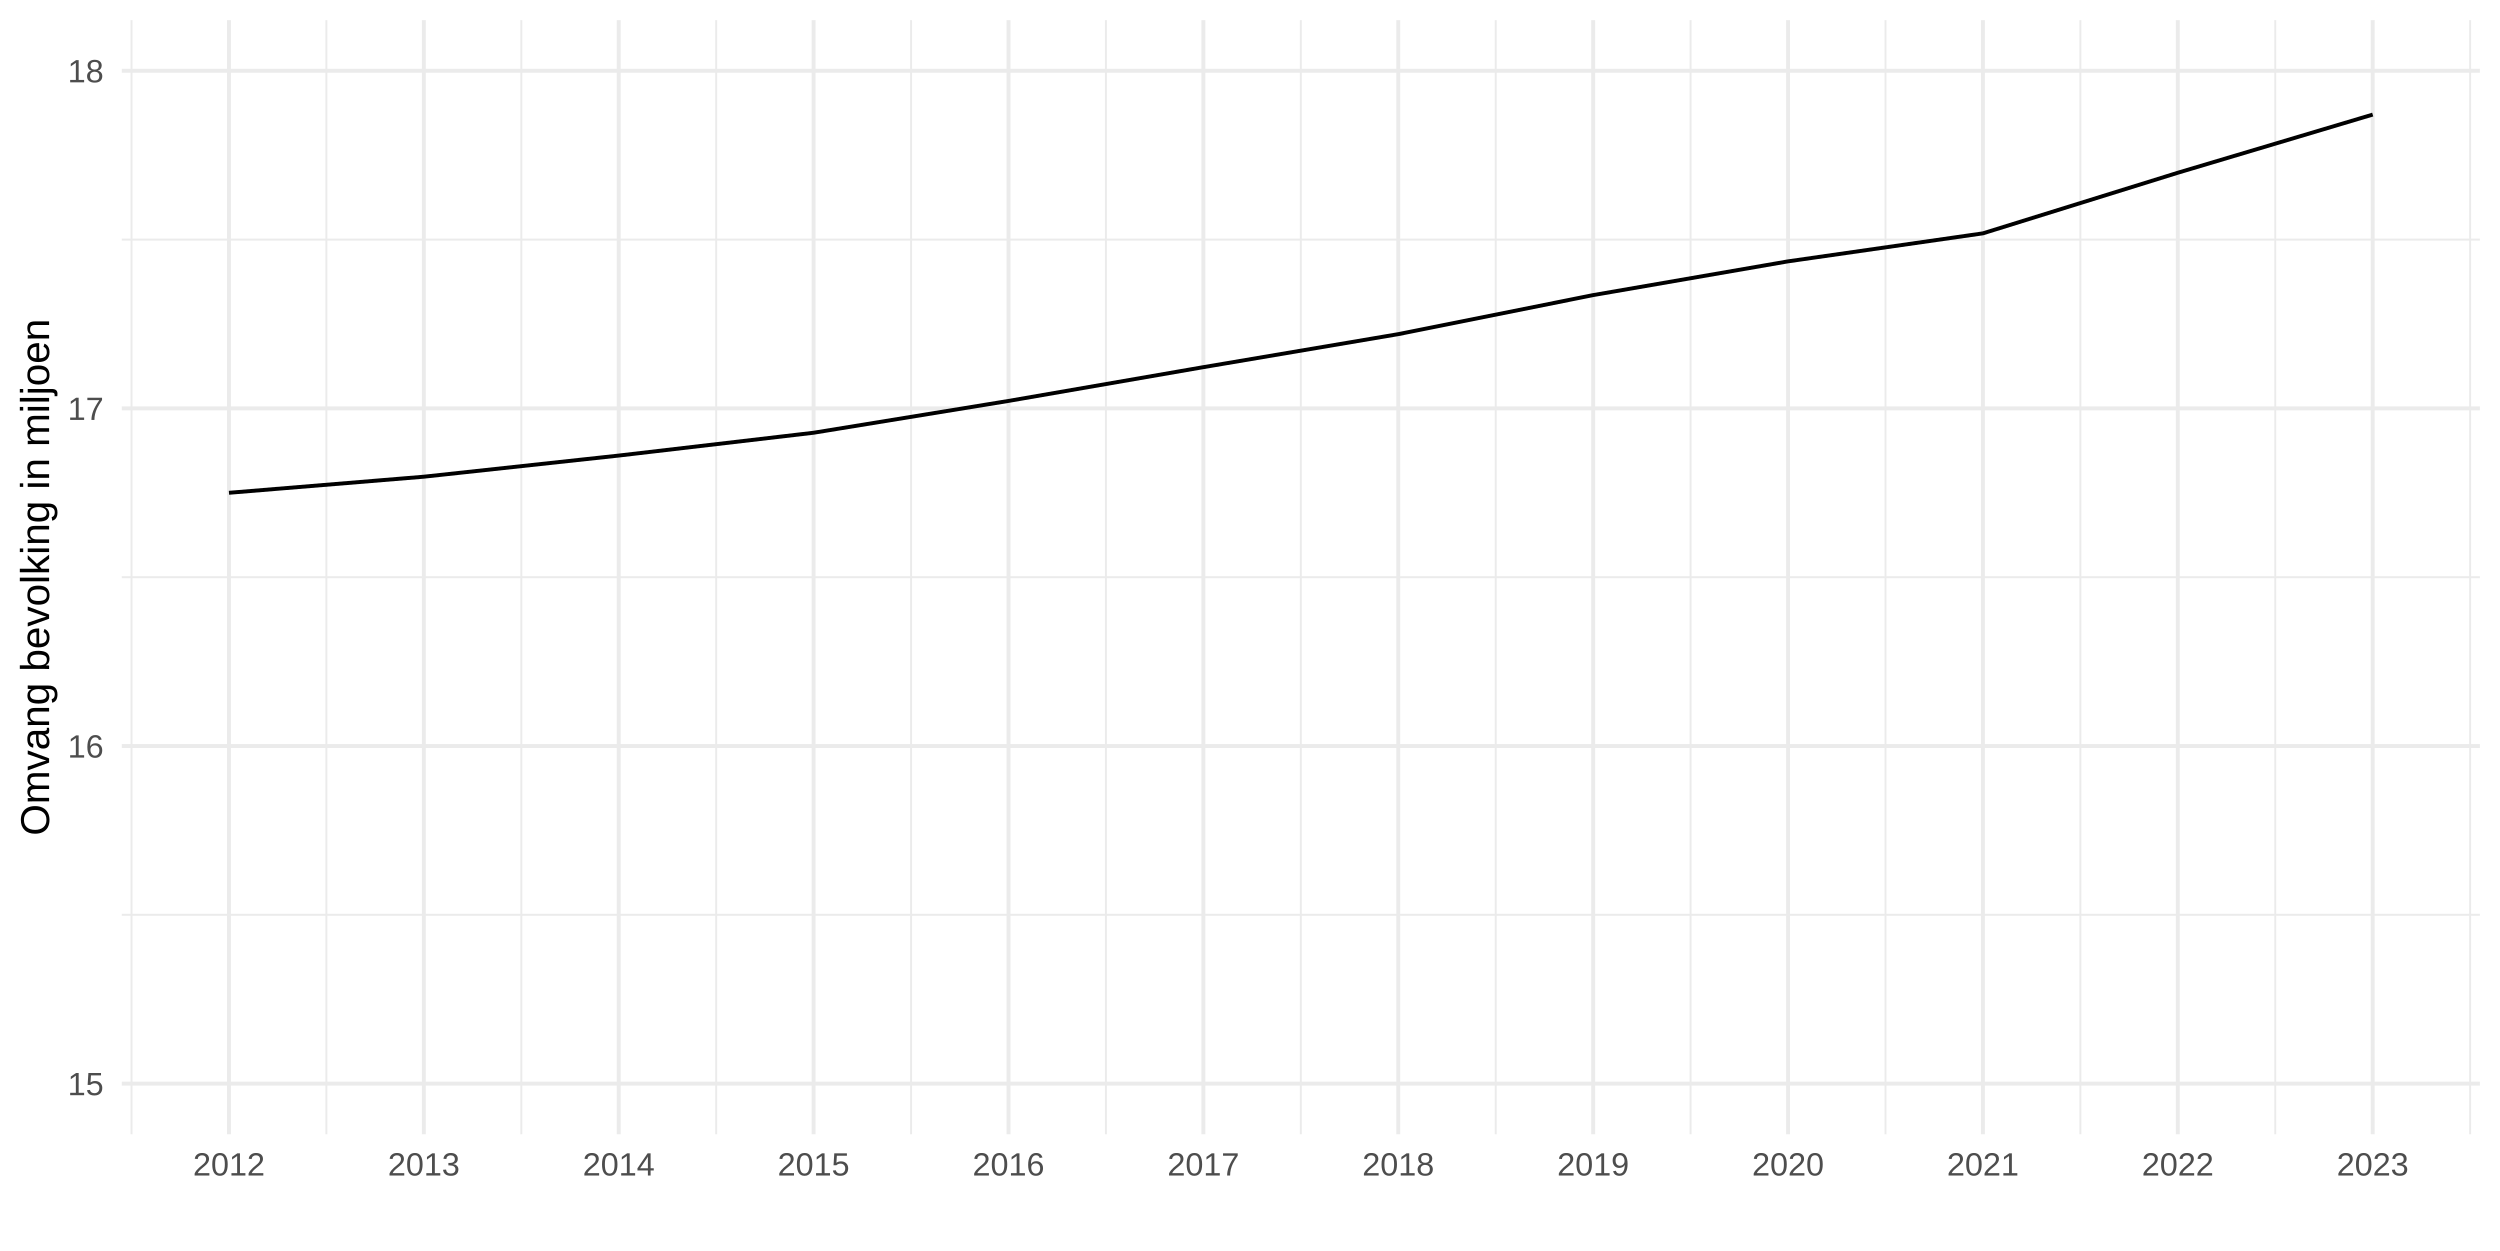
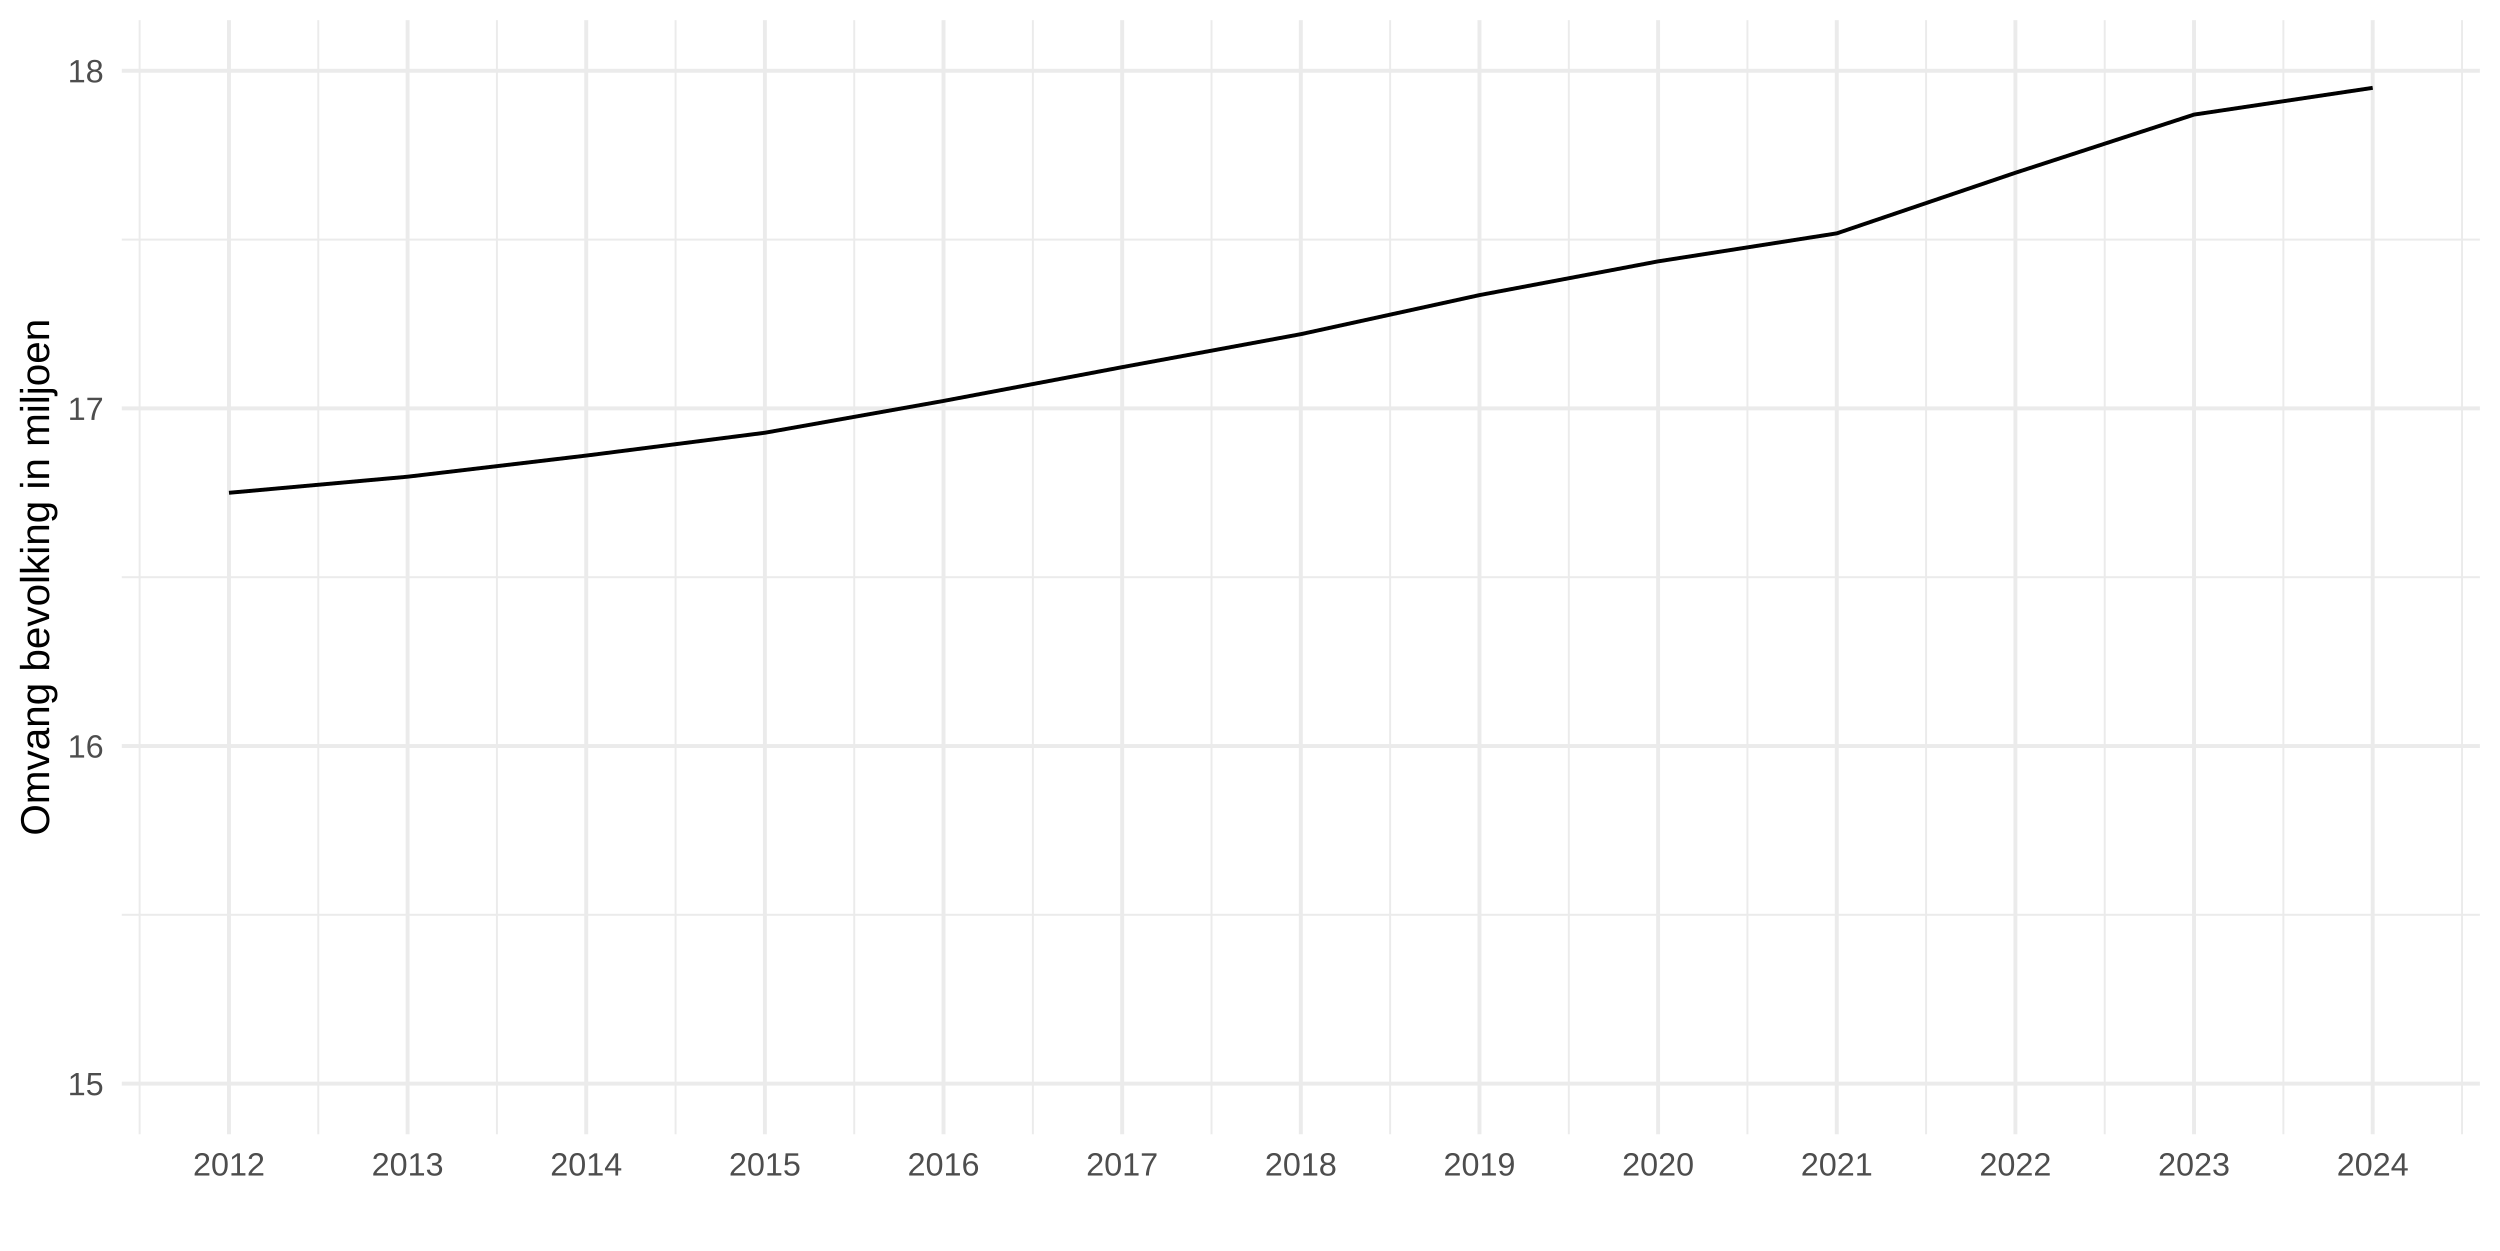
<svg xmlns="http://www.w3.org/2000/svg" class="svglite" width="680.31pt" height="340.16pt" viewBox="0 0 680.31 340.16">
  <defs>
    <style type="text/css">
    .svglite line, .svglite polyline, .svglite polygon, .svglite path, .svglite rect, .svglite circle {
      fill: none;
      stroke: #000000;
      stroke-linecap: round;
      stroke-linejoin: round;
      stroke-miterlimit: 10.00;
    }
    .svglite text {
      white-space: pre;
    }
  </style>
  </defs>
  <rect width="100%" height="100%" style="stroke: none; fill: none;" />
  <defs>
    <clipPath id="cpMC4wMHw2ODAuMzF8MC4wMHwzNDAuMTY=">
      <rect x="0.00" y="0.00" width="680.31" height="340.16" />
    </clipPath>
  </defs>
  <g clip-path="url(#cpMC4wMHw2ODAuMzF8MC4wMHwzNDAuMTY=)">
</g>
  <defs>
    <clipPath id="cpMzMuMTR8Njc0Ljg0fDUuNDh8MzA4LjY2">
      <rect x="33.14" y="5.48" width="641.70" height="303.18" />
    </clipPath>
  </defs>
  <g clip-path="url(#cpMzMuMTR8Njc0Ljg0fDUuNDh8MzA4LjY2)">
    <polyline points="33.14,248.94 674.84,248.94 " style="stroke-width: 0.53; stroke: #EBEBEB; stroke-linecap: butt;" />
    <polyline points="33.14,157.07 674.84,157.07 " style="stroke-width: 0.53; stroke: #EBEBEB; stroke-linecap: butt;" />
    <polyline points="33.14,65.20 674.84,65.20 " style="stroke-width: 0.53; stroke: #EBEBEB; stroke-linecap: butt;" />
-     <polyline points="35.79,308.66 35.79,5.48 " style="stroke-width: 0.53; stroke: #EBEBEB; stroke-linecap: butt;" />
-     <polyline points="88.82,308.66 88.82,5.48 " style="stroke-width: 0.53; stroke: #EBEBEB; stroke-linecap: butt;" />
-     <polyline points="141.86,308.66 141.86,5.48 " style="stroke-width: 0.53; stroke: #EBEBEB; stroke-linecap: butt;" />
-     <polyline points="194.89,308.66 194.89,5.48 " style="stroke-width: 0.53; stroke: #EBEBEB; stroke-linecap: butt;" />
-     <polyline points="247.92,308.66 247.92,5.48 " style="stroke-width: 0.53; stroke: #EBEBEB; stroke-linecap: butt;" />
-     <polyline points="300.95,308.66 300.95,5.48 " style="stroke-width: 0.53; stroke: #EBEBEB; stroke-linecap: butt;" />
-     <polyline points="353.99,308.66 353.99,5.48 " style="stroke-width: 0.53; stroke: #EBEBEB; stroke-linecap: butt;" />
-     <polyline points="407.02,308.66 407.02,5.48 " style="stroke-width: 0.53; stroke: #EBEBEB; stroke-linecap: butt;" />
-     <polyline points="460.05,308.66 460.05,5.48 " style="stroke-width: 0.53; stroke: #EBEBEB; stroke-linecap: butt;" />
-     <polyline points="513.09,308.66 513.09,5.48 " style="stroke-width: 0.53; stroke: #EBEBEB; stroke-linecap: butt;" />
-     <polyline points="566.12,308.66 566.12,5.48 " style="stroke-width: 0.53; stroke: #EBEBEB; stroke-linecap: butt;" />
-     <polyline points="619.15,308.66 619.15,5.48 " style="stroke-width: 0.53; stroke: #EBEBEB; stroke-linecap: butt;" />
-     <polyline points="672.18,308.66 672.18,5.48 " style="stroke-width: 0.53; stroke: #EBEBEB; stroke-linecap: butt;" />
+     <polyline points="38.00,308.66 38.00,5.48 " style="stroke-width: 0.53; stroke: #EBEBEB; stroke-linecap: butt;" />
+     <polyline points="86.61,308.66 86.61,5.48 " style="stroke-width: 0.53; stroke: #EBEBEB; stroke-linecap: butt;" />
+     <polyline points="135.23,308.66 135.23,5.48 " style="stroke-width: 0.53; stroke: #EBEBEB; stroke-linecap: butt;" />
+     <polyline points="183.84,308.66 183.84,5.48 " style="stroke-width: 0.53; stroke: #EBEBEB; stroke-linecap: butt;" />
+     <polyline points="232.45,308.66 232.45,5.48 " style="stroke-width: 0.53; stroke: #EBEBEB; stroke-linecap: butt;" />
+     <polyline points="281.07,308.66 281.07,5.48 " style="stroke-width: 0.53; stroke: #EBEBEB; stroke-linecap: butt;" />
+     <polyline points="329.68,308.66 329.68,5.48 " style="stroke-width: 0.53; stroke: #EBEBEB; stroke-linecap: butt;" />
+     <polyline points="378.29,308.66 378.29,5.48 " style="stroke-width: 0.53; stroke: #EBEBEB; stroke-linecap: butt;" />
+     <polyline points="426.91,308.66 426.91,5.48 " style="stroke-width: 0.53; stroke: #EBEBEB; stroke-linecap: butt;" />
+     <polyline points="475.52,308.66 475.52,5.48 " style="stroke-width: 0.53; stroke: #EBEBEB; stroke-linecap: butt;" />
+     <polyline points="524.13,308.66 524.13,5.48 " style="stroke-width: 0.53; stroke: #EBEBEB; stroke-linecap: butt;" />
+     <polyline points="572.75,308.66 572.75,5.48 " style="stroke-width: 0.53; stroke: #EBEBEB; stroke-linecap: butt;" />
+     <polyline points="621.36,308.66 621.36,5.48 " style="stroke-width: 0.53; stroke: #EBEBEB; stroke-linecap: butt;" />
+     <polyline points="669.97,308.66 669.97,5.48 " style="stroke-width: 0.53; stroke: #EBEBEB; stroke-linecap: butt;" />
    <polyline points="33.14,294.88 674.84,294.88 " style="stroke-width: 1.07; stroke: #EBEBEB; stroke-linecap: butt;" />
    <polyline points="33.14,203.01 674.84,203.01 " style="stroke-width: 1.07; stroke: #EBEBEB; stroke-linecap: butt;" />
    <polyline points="33.14,111.13 674.84,111.13 " style="stroke-width: 1.07; stroke: #EBEBEB; stroke-linecap: butt;" />
    <polyline points="33.14,19.26 674.84,19.26 " style="stroke-width: 1.07; stroke: #EBEBEB; stroke-linecap: butt;" />
    <polyline points="62.31,308.66 62.31,5.48 " style="stroke-width: 1.07; stroke: #EBEBEB; stroke-linecap: butt;" />
-     <polyline points="115.34,308.66 115.34,5.48 " style="stroke-width: 1.07; stroke: #EBEBEB; stroke-linecap: butt;" />
-     <polyline points="168.37,308.66 168.37,5.48 " style="stroke-width: 1.07; stroke: #EBEBEB; stroke-linecap: butt;" />
-     <polyline points="221.40,308.66 221.40,5.48 " style="stroke-width: 1.07; stroke: #EBEBEB; stroke-linecap: butt;" />
-     <polyline points="274.44,308.66 274.44,5.48 " style="stroke-width: 1.07; stroke: #EBEBEB; stroke-linecap: butt;" />
-     <polyline points="327.47,308.66 327.47,5.48 " style="stroke-width: 1.07; stroke: #EBEBEB; stroke-linecap: butt;" />
-     <polyline points="380.50,308.66 380.50,5.48 " style="stroke-width: 1.07; stroke: #EBEBEB; stroke-linecap: butt;" />
-     <polyline points="433.54,308.66 433.54,5.48 " style="stroke-width: 1.07; stroke: #EBEBEB; stroke-linecap: butt;" />
-     <polyline points="486.57,308.66 486.57,5.48 " style="stroke-width: 1.07; stroke: #EBEBEB; stroke-linecap: butt;" />
-     <polyline points="539.60,308.66 539.60,5.48 " style="stroke-width: 1.07; stroke: #EBEBEB; stroke-linecap: butt;" />
-     <polyline points="592.63,308.66 592.63,5.48 " style="stroke-width: 1.07; stroke: #EBEBEB; stroke-linecap: butt;" />
+     <polyline points="110.92,308.66 110.92,5.48 " style="stroke-width: 1.07; stroke: #EBEBEB; stroke-linecap: butt;" />
+     <polyline points="159.53,308.66 159.53,5.48 " style="stroke-width: 1.07; stroke: #EBEBEB; stroke-linecap: butt;" />
+     <polyline points="208.15,308.66 208.15,5.48 " style="stroke-width: 1.07; stroke: #EBEBEB; stroke-linecap: butt;" />
+     <polyline points="256.76,308.66 256.76,5.48 " style="stroke-width: 1.07; stroke: #EBEBEB; stroke-linecap: butt;" />
+     <polyline points="305.37,308.66 305.37,5.48 " style="stroke-width: 1.07; stroke: #EBEBEB; stroke-linecap: butt;" />
+     <polyline points="353.99,308.66 353.99,5.48 " style="stroke-width: 1.07; stroke: #EBEBEB; stroke-linecap: butt;" />
+     <polyline points="402.60,308.66 402.60,5.48 " style="stroke-width: 1.07; stroke: #EBEBEB; stroke-linecap: butt;" />
+     <polyline points="451.21,308.66 451.21,5.48 " style="stroke-width: 1.07; stroke: #EBEBEB; stroke-linecap: butt;" />
+     <polyline points="499.83,308.66 499.83,5.48 " style="stroke-width: 1.07; stroke: #EBEBEB; stroke-linecap: butt;" />
+     <polyline points="548.44,308.66 548.44,5.48 " style="stroke-width: 1.07; stroke: #EBEBEB; stroke-linecap: butt;" />
+     <polyline points="597.05,308.66 597.05,5.48 " style="stroke-width: 1.07; stroke: #EBEBEB; stroke-linecap: butt;" />
    <polyline points="645.67,308.66 645.67,5.48 " style="stroke-width: 1.07; stroke: #EBEBEB; stroke-linecap: butt;" />
-     <polyline points="62.31,134.10 115.34,129.72 168.37,123.97 221.40,117.76 274.44,109.10 327.47,99.91 380.50,90.93 433.54,80.30 486.57,71.12 539.60,63.50 592.63,47.01 645.67,31.18 " style="stroke-width: 1.07; stroke-linecap: butt;" />
+     <polyline points="62.31,134.10 110.92,129.72 159.53,123.97 208.15,117.76 256.76,109.10 305.37,99.91 353.99,90.93 402.60,80.30 451.21,71.12 499.83,63.50 548.44,47.01 597.05,31.18 645.67,23.90 " style="stroke-width: 1.07; stroke-linecap: butt;" />
  </g>
  <g clip-path="url(#cpMC4wMHw2ODAuMzF8MC4wMHwzNDAuMTY=)">
    <text x="28.21" y="298.03" text-anchor="end" style="font-size: 8.80px;fill: #4D4D4D; font-family: &quot;Arial&quot;;" textLength="9.79px" lengthAdjust="spacingAndGlyphs">15</text>
    <text x="28.21" y="206.16" text-anchor="end" style="font-size: 8.80px;fill: #4D4D4D; font-family: &quot;Arial&quot;;" textLength="9.79px" lengthAdjust="spacingAndGlyphs">16</text>
    <text x="28.21" y="114.28" text-anchor="end" style="font-size: 8.80px;fill: #4D4D4D; font-family: &quot;Arial&quot;;" textLength="9.79px" lengthAdjust="spacingAndGlyphs">17</text>
    <text x="28.21" y="22.41" text-anchor="end" style="font-size: 8.80px;fill: #4D4D4D; font-family: &quot;Arial&quot;;" textLength="9.79px" lengthAdjust="spacingAndGlyphs">18</text>
    <text x="62.31" y="319.89" text-anchor="middle" style="font-size: 8.80px;fill: #4D4D4D; font-family: &quot;Arial&quot;;" textLength="19.58px" lengthAdjust="spacingAndGlyphs">2012</text>
-     <text x="115.34" y="319.89" text-anchor="middle" style="font-size: 8.80px;fill: #4D4D4D; font-family: &quot;Arial&quot;;" textLength="19.58px" lengthAdjust="spacingAndGlyphs">2013</text>
-     <text x="168.37" y="319.89" text-anchor="middle" style="font-size: 8.80px;fill: #4D4D4D; font-family: &quot;Arial&quot;;" textLength="19.58px" lengthAdjust="spacingAndGlyphs">2014</text>
-     <text x="221.40" y="319.89" text-anchor="middle" style="font-size: 8.80px;fill: #4D4D4D; font-family: &quot;Arial&quot;;" textLength="19.58px" lengthAdjust="spacingAndGlyphs">2015</text>
-     <text x="274.44" y="319.89" text-anchor="middle" style="font-size: 8.80px;fill: #4D4D4D; font-family: &quot;Arial&quot;;" textLength="19.58px" lengthAdjust="spacingAndGlyphs">2016</text>
-     <text x="327.47" y="319.89" text-anchor="middle" style="font-size: 8.80px;fill: #4D4D4D; font-family: &quot;Arial&quot;;" textLength="19.58px" lengthAdjust="spacingAndGlyphs">2017</text>
-     <text x="380.50" y="319.89" text-anchor="middle" style="font-size: 8.80px;fill: #4D4D4D; font-family: &quot;Arial&quot;;" textLength="19.58px" lengthAdjust="spacingAndGlyphs">2018</text>
-     <text x="433.54" y="319.89" text-anchor="middle" style="font-size: 8.80px;fill: #4D4D4D; font-family: &quot;Arial&quot;;" textLength="19.58px" lengthAdjust="spacingAndGlyphs">2019</text>
-     <text x="486.57" y="319.89" text-anchor="middle" style="font-size: 8.80px;fill: #4D4D4D; font-family: &quot;Arial&quot;;" textLength="19.58px" lengthAdjust="spacingAndGlyphs">2020</text>
-     <text x="539.60" y="319.89" text-anchor="middle" style="font-size: 8.80px;fill: #4D4D4D; font-family: &quot;Arial&quot;;" textLength="19.58px" lengthAdjust="spacingAndGlyphs">2021</text>
-     <text x="592.63" y="319.89" text-anchor="middle" style="font-size: 8.80px;fill: #4D4D4D; font-family: &quot;Arial&quot;;" textLength="19.58px" lengthAdjust="spacingAndGlyphs">2022</text>
-     <text x="645.67" y="319.89" text-anchor="middle" style="font-size: 8.80px;fill: #4D4D4D; font-family: &quot;Arial&quot;;" textLength="19.58px" lengthAdjust="spacingAndGlyphs">2023</text>
+     <text x="110.92" y="319.89" text-anchor="middle" style="font-size: 8.80px;fill: #4D4D4D; font-family: &quot;Arial&quot;;" textLength="19.58px" lengthAdjust="spacingAndGlyphs">2013</text>
+     <text x="159.53" y="319.89" text-anchor="middle" style="font-size: 8.80px;fill: #4D4D4D; font-family: &quot;Arial&quot;;" textLength="19.58px" lengthAdjust="spacingAndGlyphs">2014</text>
+     <text x="208.15" y="319.89" text-anchor="middle" style="font-size: 8.80px;fill: #4D4D4D; font-family: &quot;Arial&quot;;" textLength="19.58px" lengthAdjust="spacingAndGlyphs">2015</text>
+     <text x="256.76" y="319.89" text-anchor="middle" style="font-size: 8.80px;fill: #4D4D4D; font-family: &quot;Arial&quot;;" textLength="19.58px" lengthAdjust="spacingAndGlyphs">2016</text>
+     <text x="305.37" y="319.89" text-anchor="middle" style="font-size: 8.80px;fill: #4D4D4D; font-family: &quot;Arial&quot;;" textLength="19.58px" lengthAdjust="spacingAndGlyphs">2017</text>
+     <text x="353.99" y="319.89" text-anchor="middle" style="font-size: 8.80px;fill: #4D4D4D; font-family: &quot;Arial&quot;;" textLength="19.58px" lengthAdjust="spacingAndGlyphs">2018</text>
+     <text x="402.60" y="319.89" text-anchor="middle" style="font-size: 8.80px;fill: #4D4D4D; font-family: &quot;Arial&quot;;" textLength="19.58px" lengthAdjust="spacingAndGlyphs">2019</text>
+     <text x="451.21" y="319.89" text-anchor="middle" style="font-size: 8.80px;fill: #4D4D4D; font-family: &quot;Arial&quot;;" textLength="19.58px" lengthAdjust="spacingAndGlyphs">2020</text>
+     <text x="499.83" y="319.89" text-anchor="middle" style="font-size: 8.80px;fill: #4D4D4D; font-family: &quot;Arial&quot;;" textLength="19.58px" lengthAdjust="spacingAndGlyphs">2021</text>
+     <text x="548.44" y="319.89" text-anchor="middle" style="font-size: 8.80px;fill: #4D4D4D; font-family: &quot;Arial&quot;;" textLength="19.58px" lengthAdjust="spacingAndGlyphs">2022</text>
+     <text x="597.05" y="319.89" text-anchor="middle" style="font-size: 8.80px;fill: #4D4D4D; font-family: &quot;Arial&quot;;" textLength="19.58px" lengthAdjust="spacingAndGlyphs">2023</text>
+     <text x="645.67" y="319.89" text-anchor="middle" style="font-size: 8.80px;fill: #4D4D4D; font-family: &quot;Arial&quot;;" textLength="19.58px" lengthAdjust="spacingAndGlyphs">2024</text>
    <text transform="translate(13.36,157.07) rotate(-90)" text-anchor="middle" style="font-size: 11.00px; font-family: &quot;Arial&quot;;" textLength="140.66px" lengthAdjust="spacingAndGlyphs">Omvang bevolking in miljoen</text>
  </g>
</svg>
